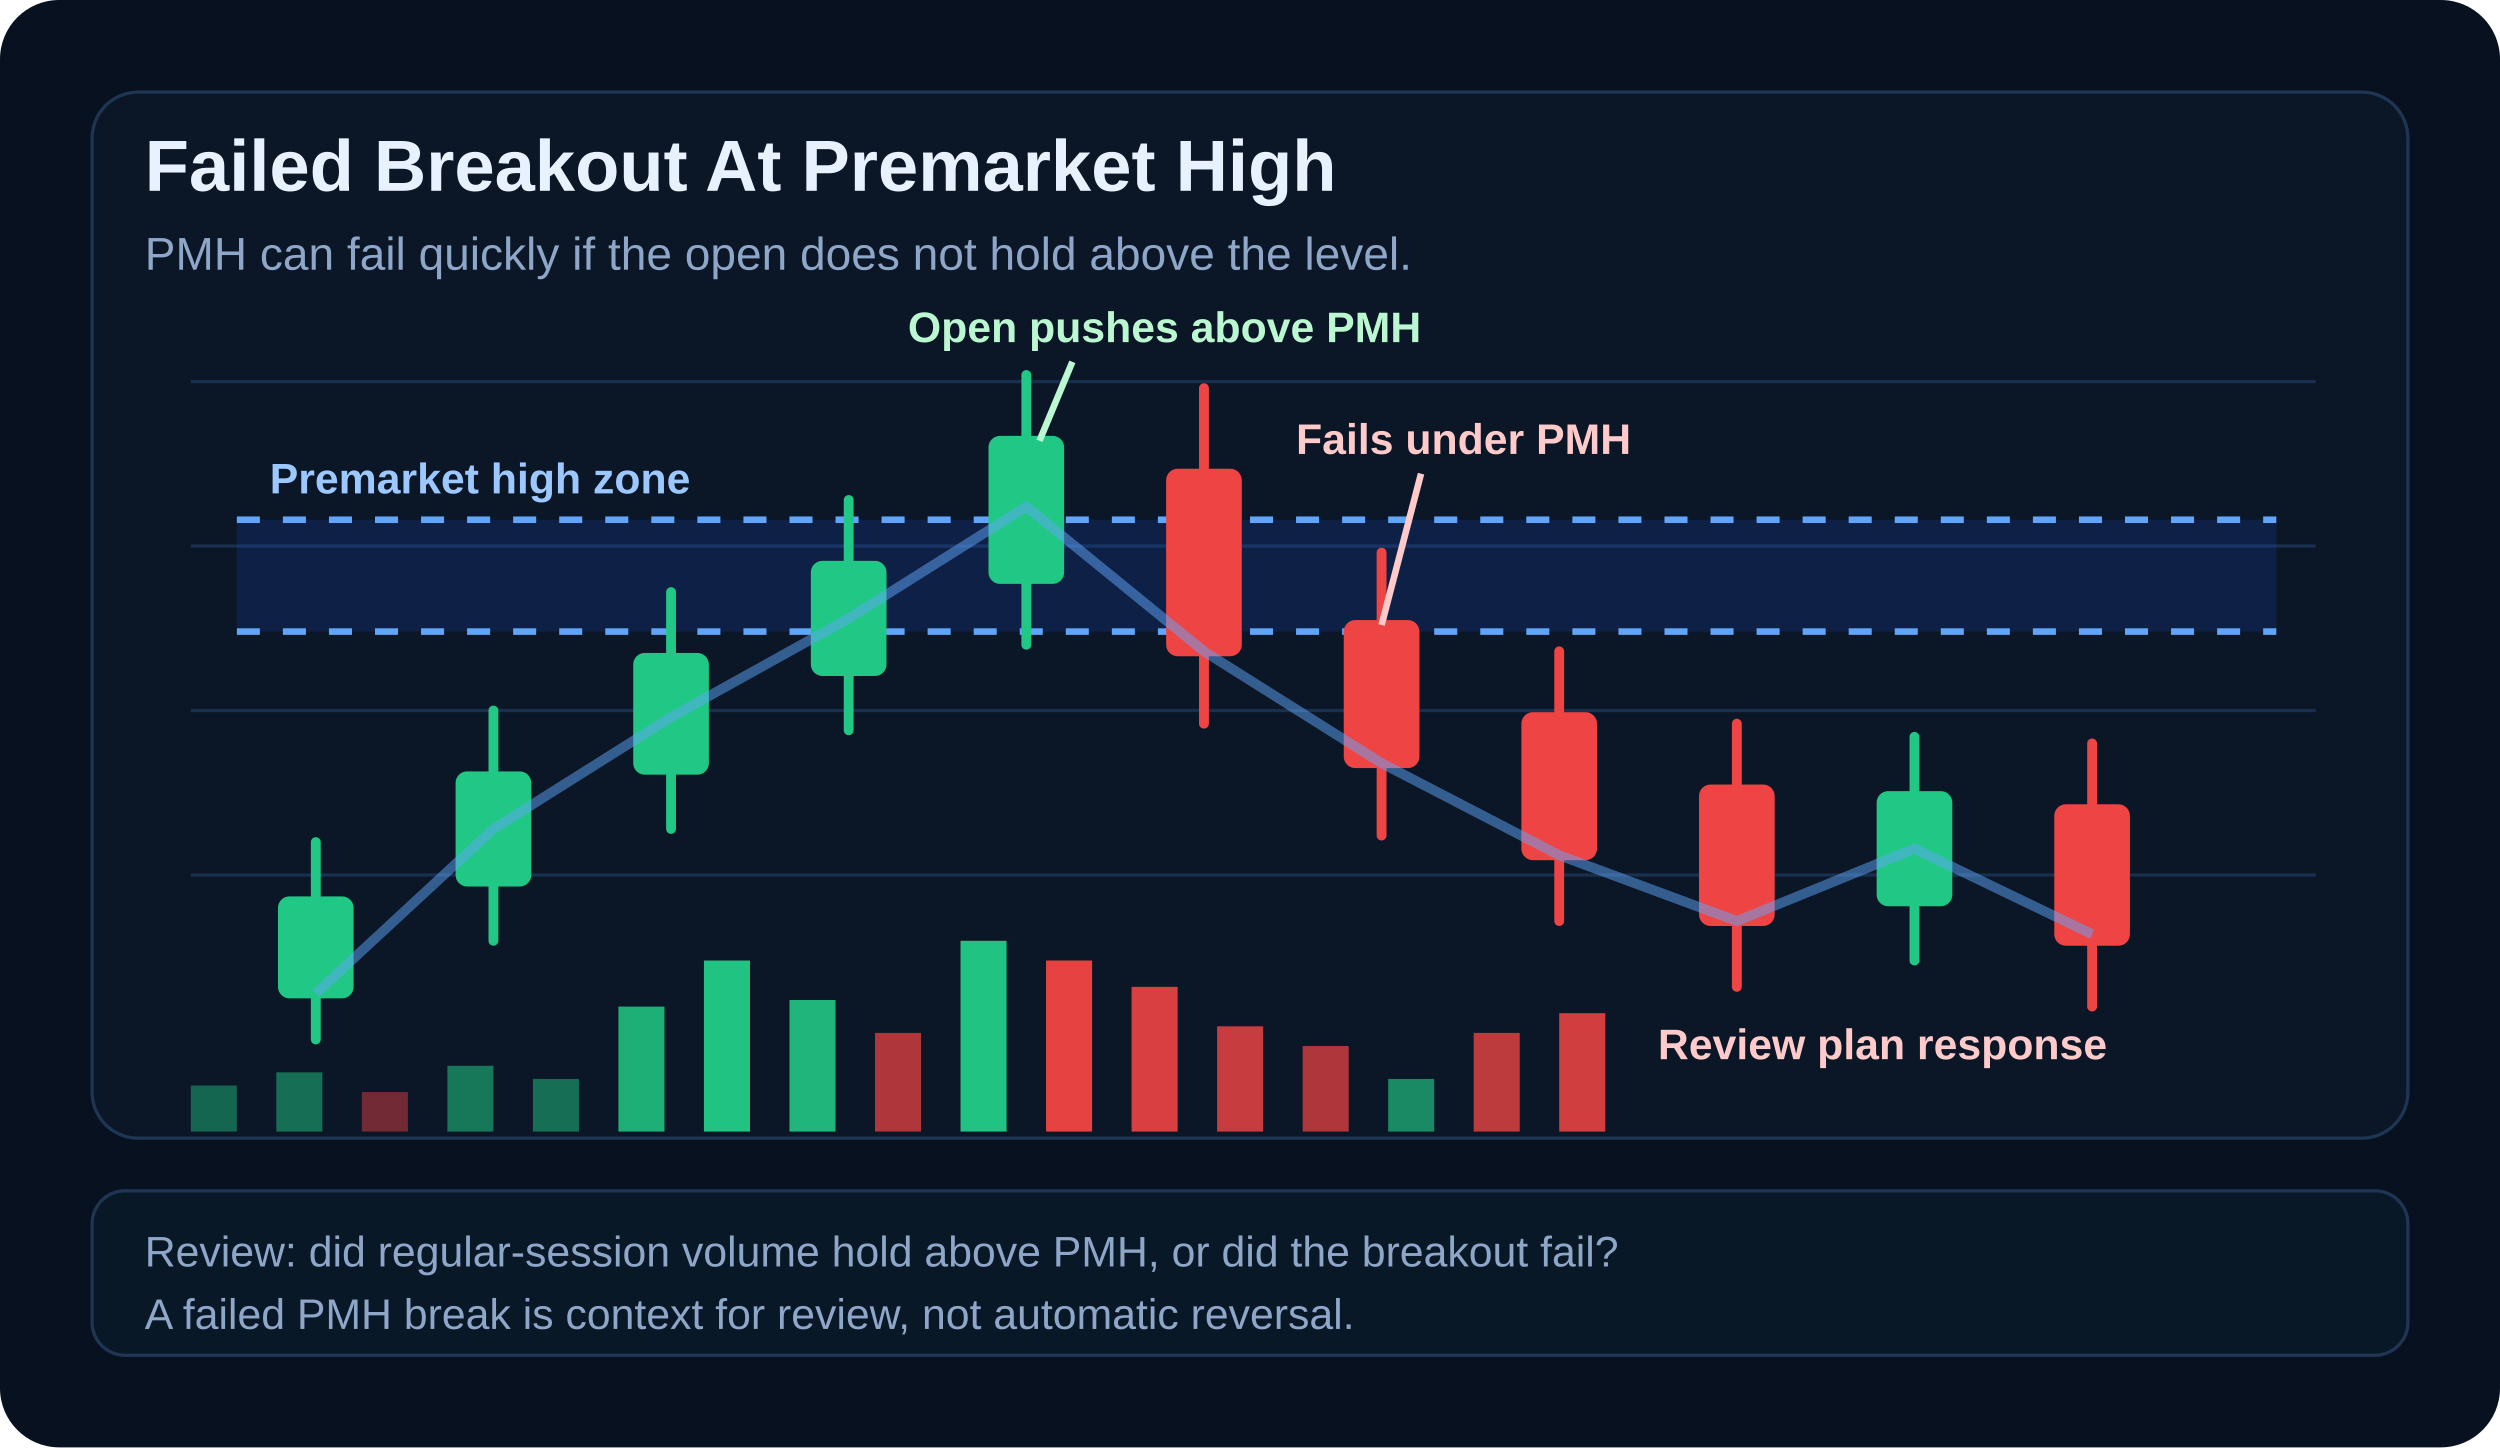
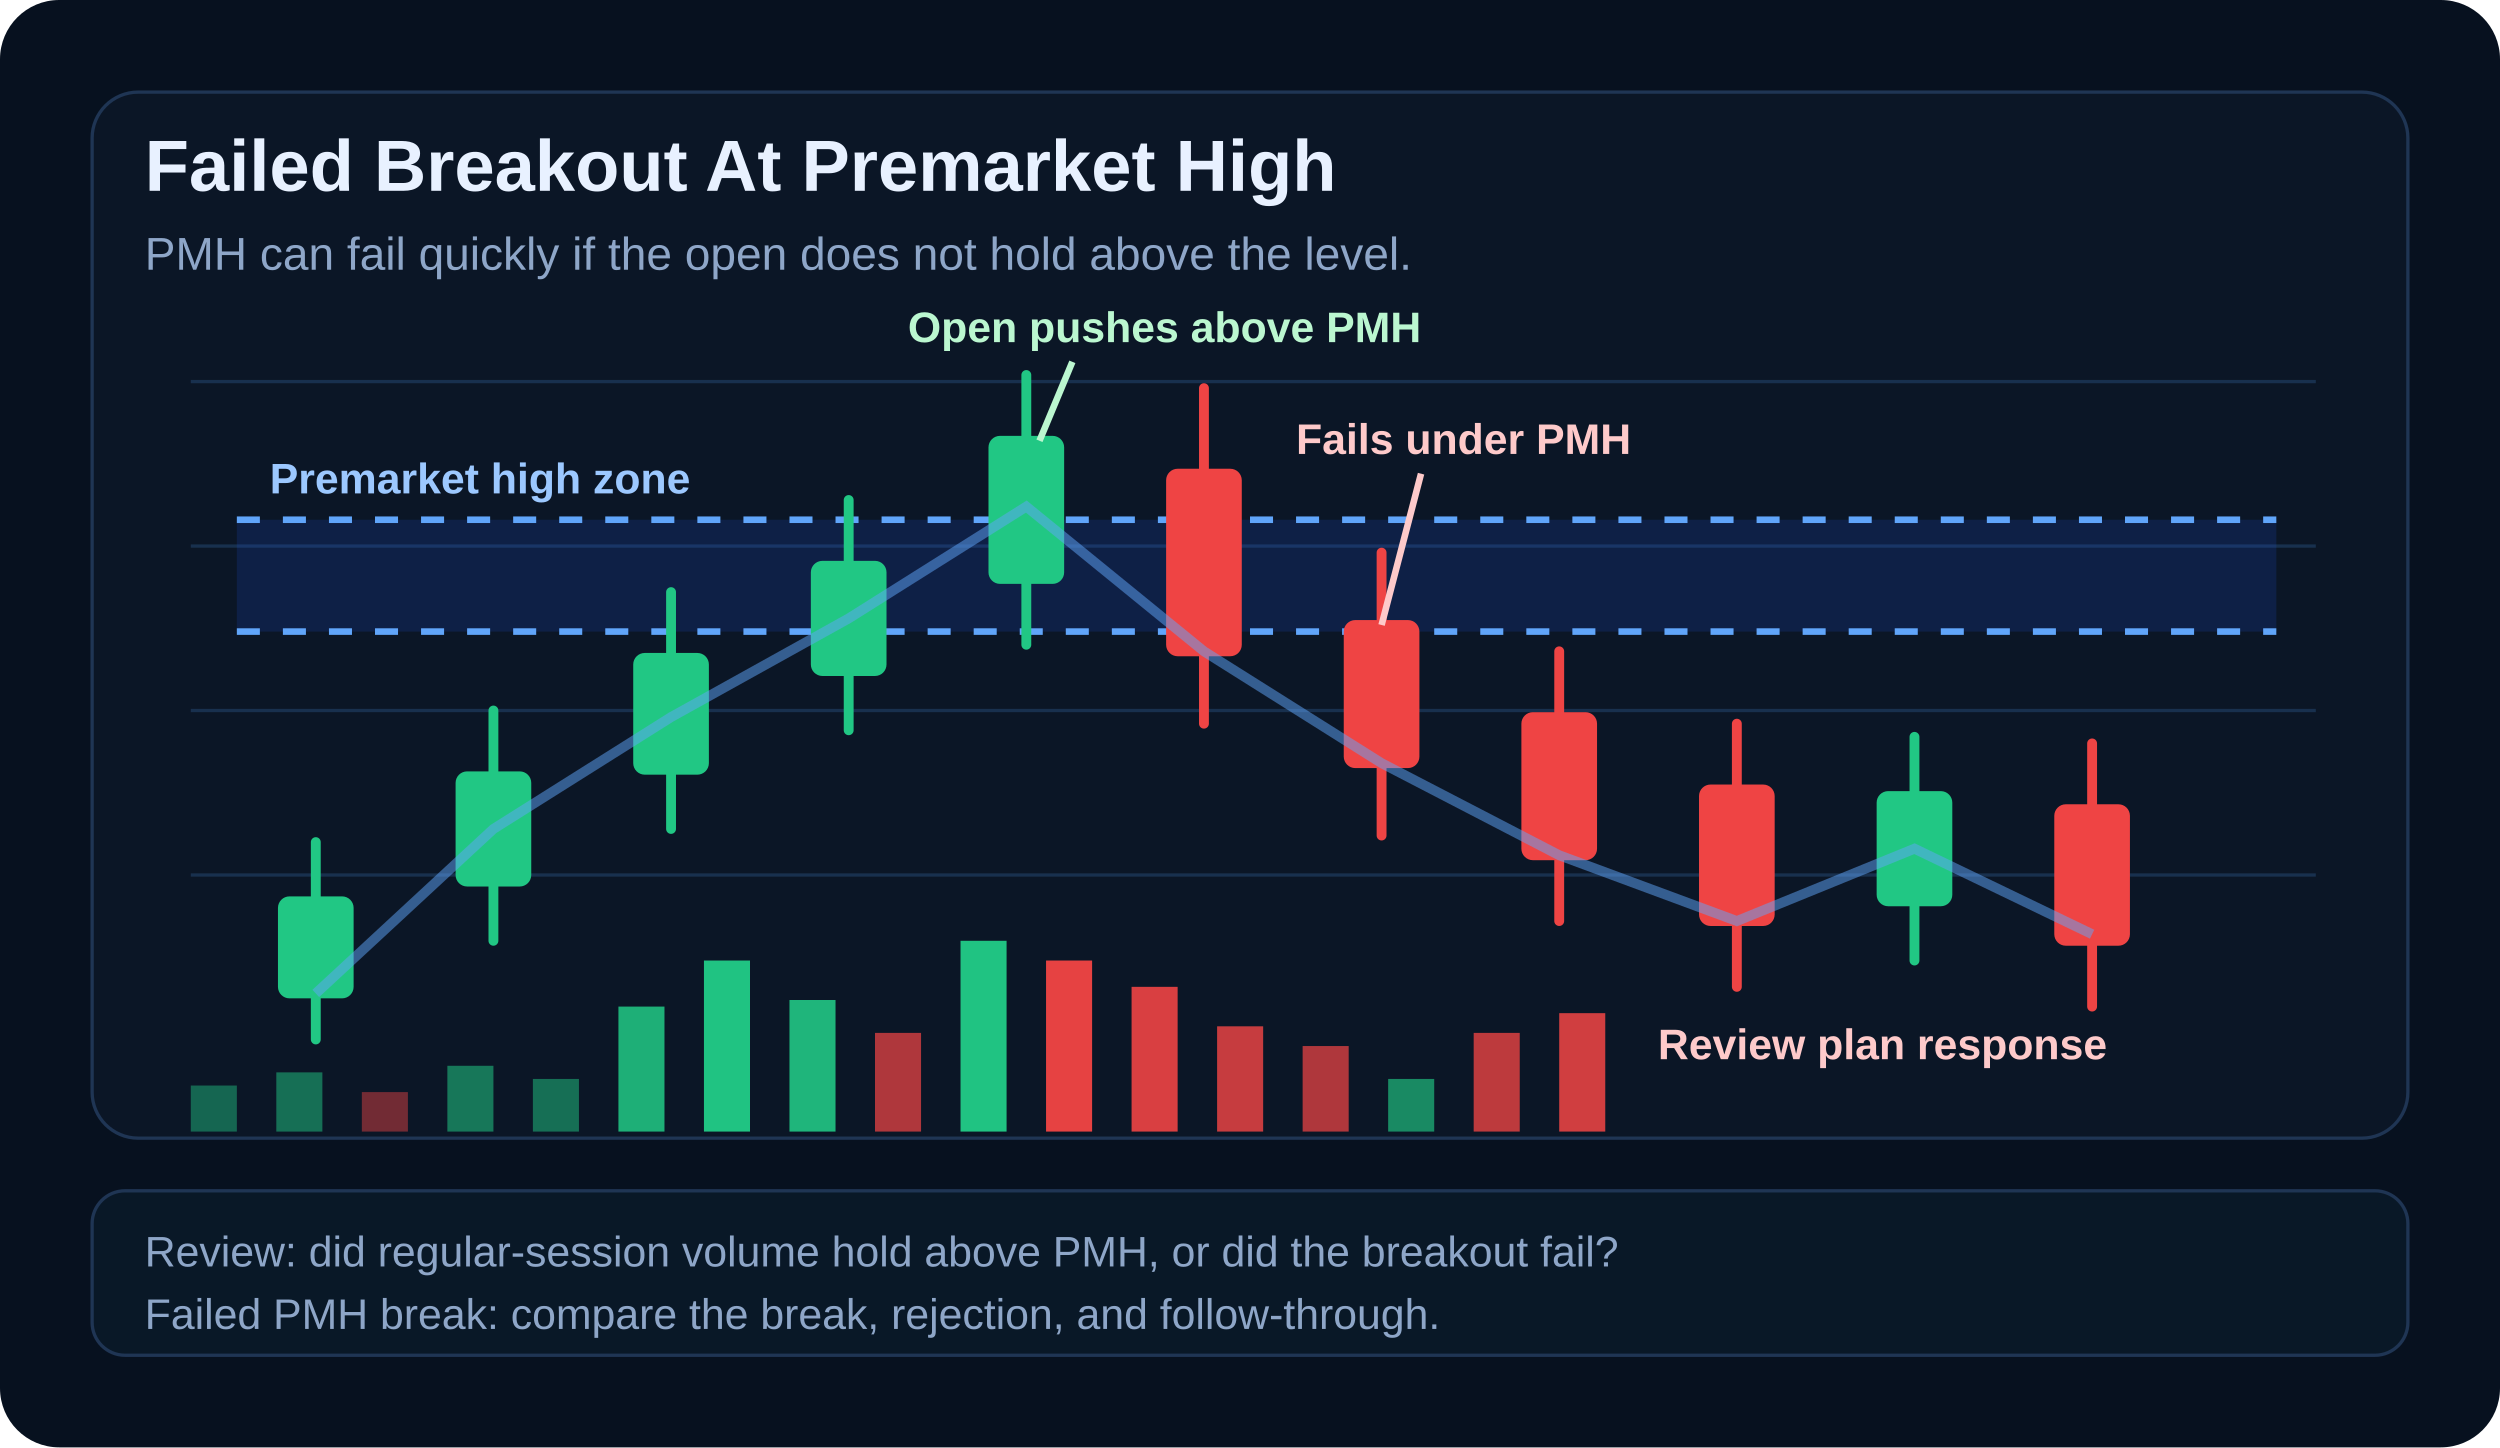
<svg xmlns="http://www.w3.org/2000/svg" viewBox="0 0 760 440" role="img" aria-labelledby="title desc">
  <rect width="760" height="440" rx="18" fill="#07111f" />
  <rect x="28" y="28" width="704" height="318" rx="14" fill="#0b1626" stroke="#1f3554" />
  <text x="44" y="58" fill="#e8f1ff" font-family="Arial, sans-serif" font-size="22" font-weight="700">Failed Breakout At Premarket High</text>
  <text x="44" y="82" fill="#8ea6c8" font-family="Arial, sans-serif" font-size="14">PMH can fail quickly if the open does not hold above the level.</text>
  <g stroke="#18304e" stroke-width="1">
    <line x1="58" y1="116" x2="704" y2="116" />
    <line x1="58" y1="166" x2="704" y2="166" />
    <line x1="58" y1="216" x2="704" y2="216" />
    <line x1="58" y1="266" x2="704" y2="266" />
  </g>
  <rect x="72" y="158" width="620" height="34" fill="#1d4ed8" opacity=".18" />
  <line x1="72" y1="158" x2="692" y2="158" stroke="#60a5fa" stroke-width="2" stroke-dasharray="7 7" />
  <line x1="72" y1="192" x2="692" y2="192" stroke="#60a5fa" stroke-width="2" stroke-dasharray="7 7" />
  <text x="82" y="150" fill="#9cc8ff" font-family="Arial, sans-serif" font-size="13" font-weight="700">Premarket high zone</text>
  <g stroke-linecap="round" stroke-width="3">
    <g stroke="#21c784" fill="#21c784">
      <line x1="96" y1="256" x2="96" y2="316" />
      <rect x="86" y="274" width="20" height="28" rx="2" />
      <line x1="150" y1="216" x2="150" y2="286" />
      <rect x="140" y="236" width="20" height="32" rx="2" />
      <line x1="204" y1="180" x2="204" y2="252" />
      <rect x="194" y="200" width="20" height="34" rx="2" />
      <line x1="258" y1="152" x2="258" y2="222" />
      <rect x="248" y="172" width="20" height="32" rx="2" />
      <line x1="312" y1="114" x2="312" y2="196" />
      <rect x="302" y="134" width="20" height="42" rx="2" />
    </g>
    <g stroke="#ef4444" fill="#ef4444">
      <line x1="366" y1="118" x2="366" y2="220" />
      <rect x="356" y="144" width="20" height="54" rx="2" />
      <line x1="420" y1="168" x2="420" y2="254" />
      <rect x="410" y="190" width="20" height="42" rx="2" />
      <line x1="474" y1="198" x2="474" y2="280" />
      <rect x="464" y="218" width="20" height="42" rx="2" />
      <line x1="528" y1="220" x2="528" y2="300" />
      <rect x="518" y="240" width="20" height="40" rx="2" />
      <line x1="636" y1="226" x2="636" y2="306" />
      <rect x="626" y="246" width="20" height="40" rx="2" />
    </g>
    <g stroke="#21c784" fill="#21c784">
      <line x1="582" y1="224" x2="582" y2="292" />
      <rect x="572" y="242" width="20" height="32" rx="2" />
    </g>
  </g>
  <path d="M96 302 L150 252 L204 218 L258 188 L312 154 L366 198 L420 232 L474 260 L528 280 L582 258 L636 284" fill="none" stroke="#60a5fa" stroke-width="3" opacity=".5" />
  <g font-family="Arial, sans-serif" font-size="13" font-weight="700">
    <text x="276" y="104" fill="#bbf7d0">Open pushes above PMH</text>
    <path d="M326 110 L316 134" stroke="#bbf7d0" stroke-width="2" />
    <text x="394" y="138" fill="#fecaca">Fails under PMH</text>
    <path d="M432 144 L420 190" stroke="#fecaca" stroke-width="2" />
    <text x="504" y="322" fill="#fecaca">Review plan response</text>
  </g>
  <g>
    <rect x="58" y="330" width="14" height="14" fill="#21c784" opacity=".45" />
    <rect x="84" y="326" width="14" height="18" fill="#21c784" opacity=".5" />
    <rect x="110" y="332" width="14" height="12" fill="#ef4444" opacity=".45" />
    <rect x="136" y="324" width="14" height="20" fill="#21c784" opacity=".55" />
    <rect x="162" y="328" width="14" height="16" fill="#21c784" opacity=".5" />
    <rect x="188" y="306" width="14" height="38" fill="#21c784" opacity=".86" />
    <rect x="214" y="292" width="14" height="52" fill="#21c784" opacity=".98" />
    <rect x="240" y="304" width="14" height="40" fill="#21c784" opacity=".9" />
    <rect x="266" y="314" width="14" height="30" fill="#ef4444" opacity=".72" />
    <rect x="292" y="286" width="14" height="58" fill="#21c784" opacity=".98" />
    <rect x="318" y="292" width="14" height="52" fill="#ef4444" opacity=".96" />
    <rect x="344" y="300" width="14" height="44" fill="#ef4444" opacity=".9" />
    <rect x="370" y="312" width="14" height="32" fill="#ef4444" opacity=".82" />
    <rect x="396" y="318" width="14" height="26" fill="#ef4444" opacity=".72" />
    <rect x="422" y="328" width="14" height="16" fill="#21c784" opacity=".65" />
    <rect x="448" y="314" width="14" height="30" fill="#ef4444" opacity=".78" />
    <rect x="474" y="308" width="14" height="36" fill="#ef4444" opacity=".86" />
  </g>
  <rect x="28" y="362" width="704" height="50" rx="10" fill="#091827" stroke="#1f3554" />
  <text x="44" y="385" fill="#8ea6c8" font-family="Arial, sans-serif" font-size="13">Review: did regular-session volume hold above PMH, or did the breakout fail?</text>
-   <text x="44" y="404" fill="#8ea6c8" font-family="Arial, sans-serif" font-size="13">A failed PMH break is context for review, not automatic reversal.</text>
+   <text x="44" y="404" fill="#8ea6c8" font-family="Arial, sans-serif" font-size="13">Failed PMH break: compare the break, rejection, and follow-through.</text>
</svg>
